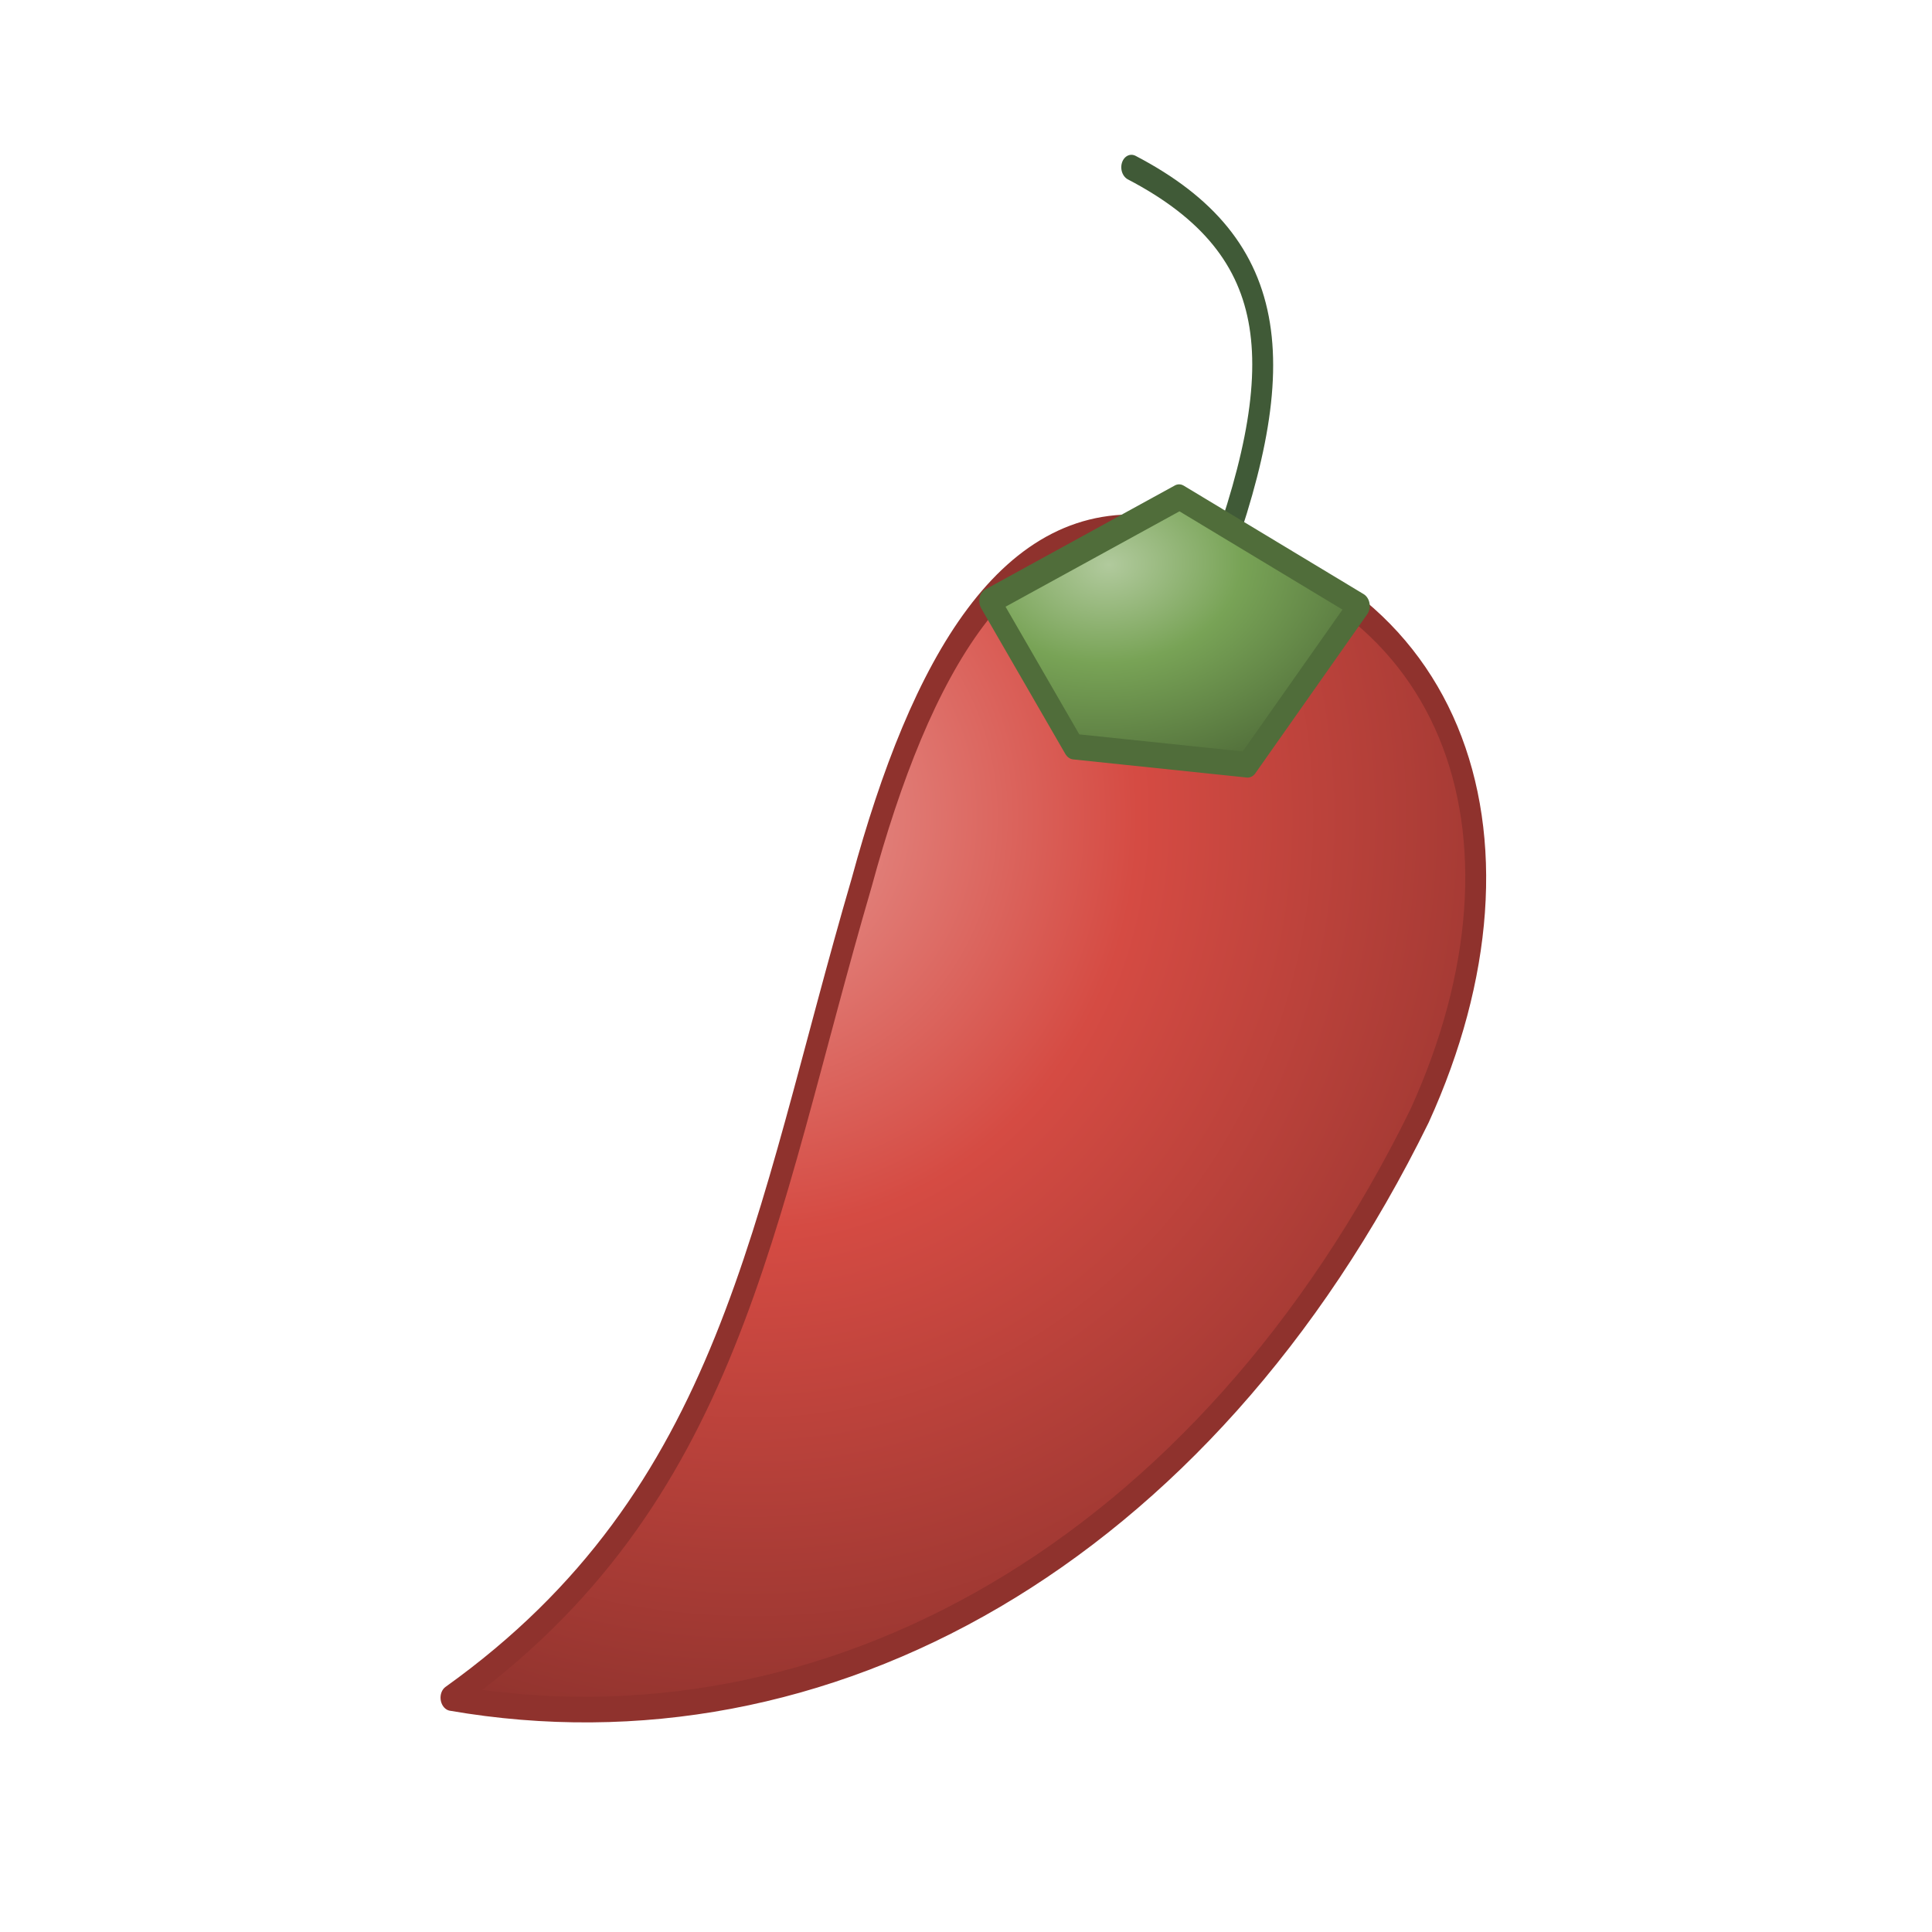
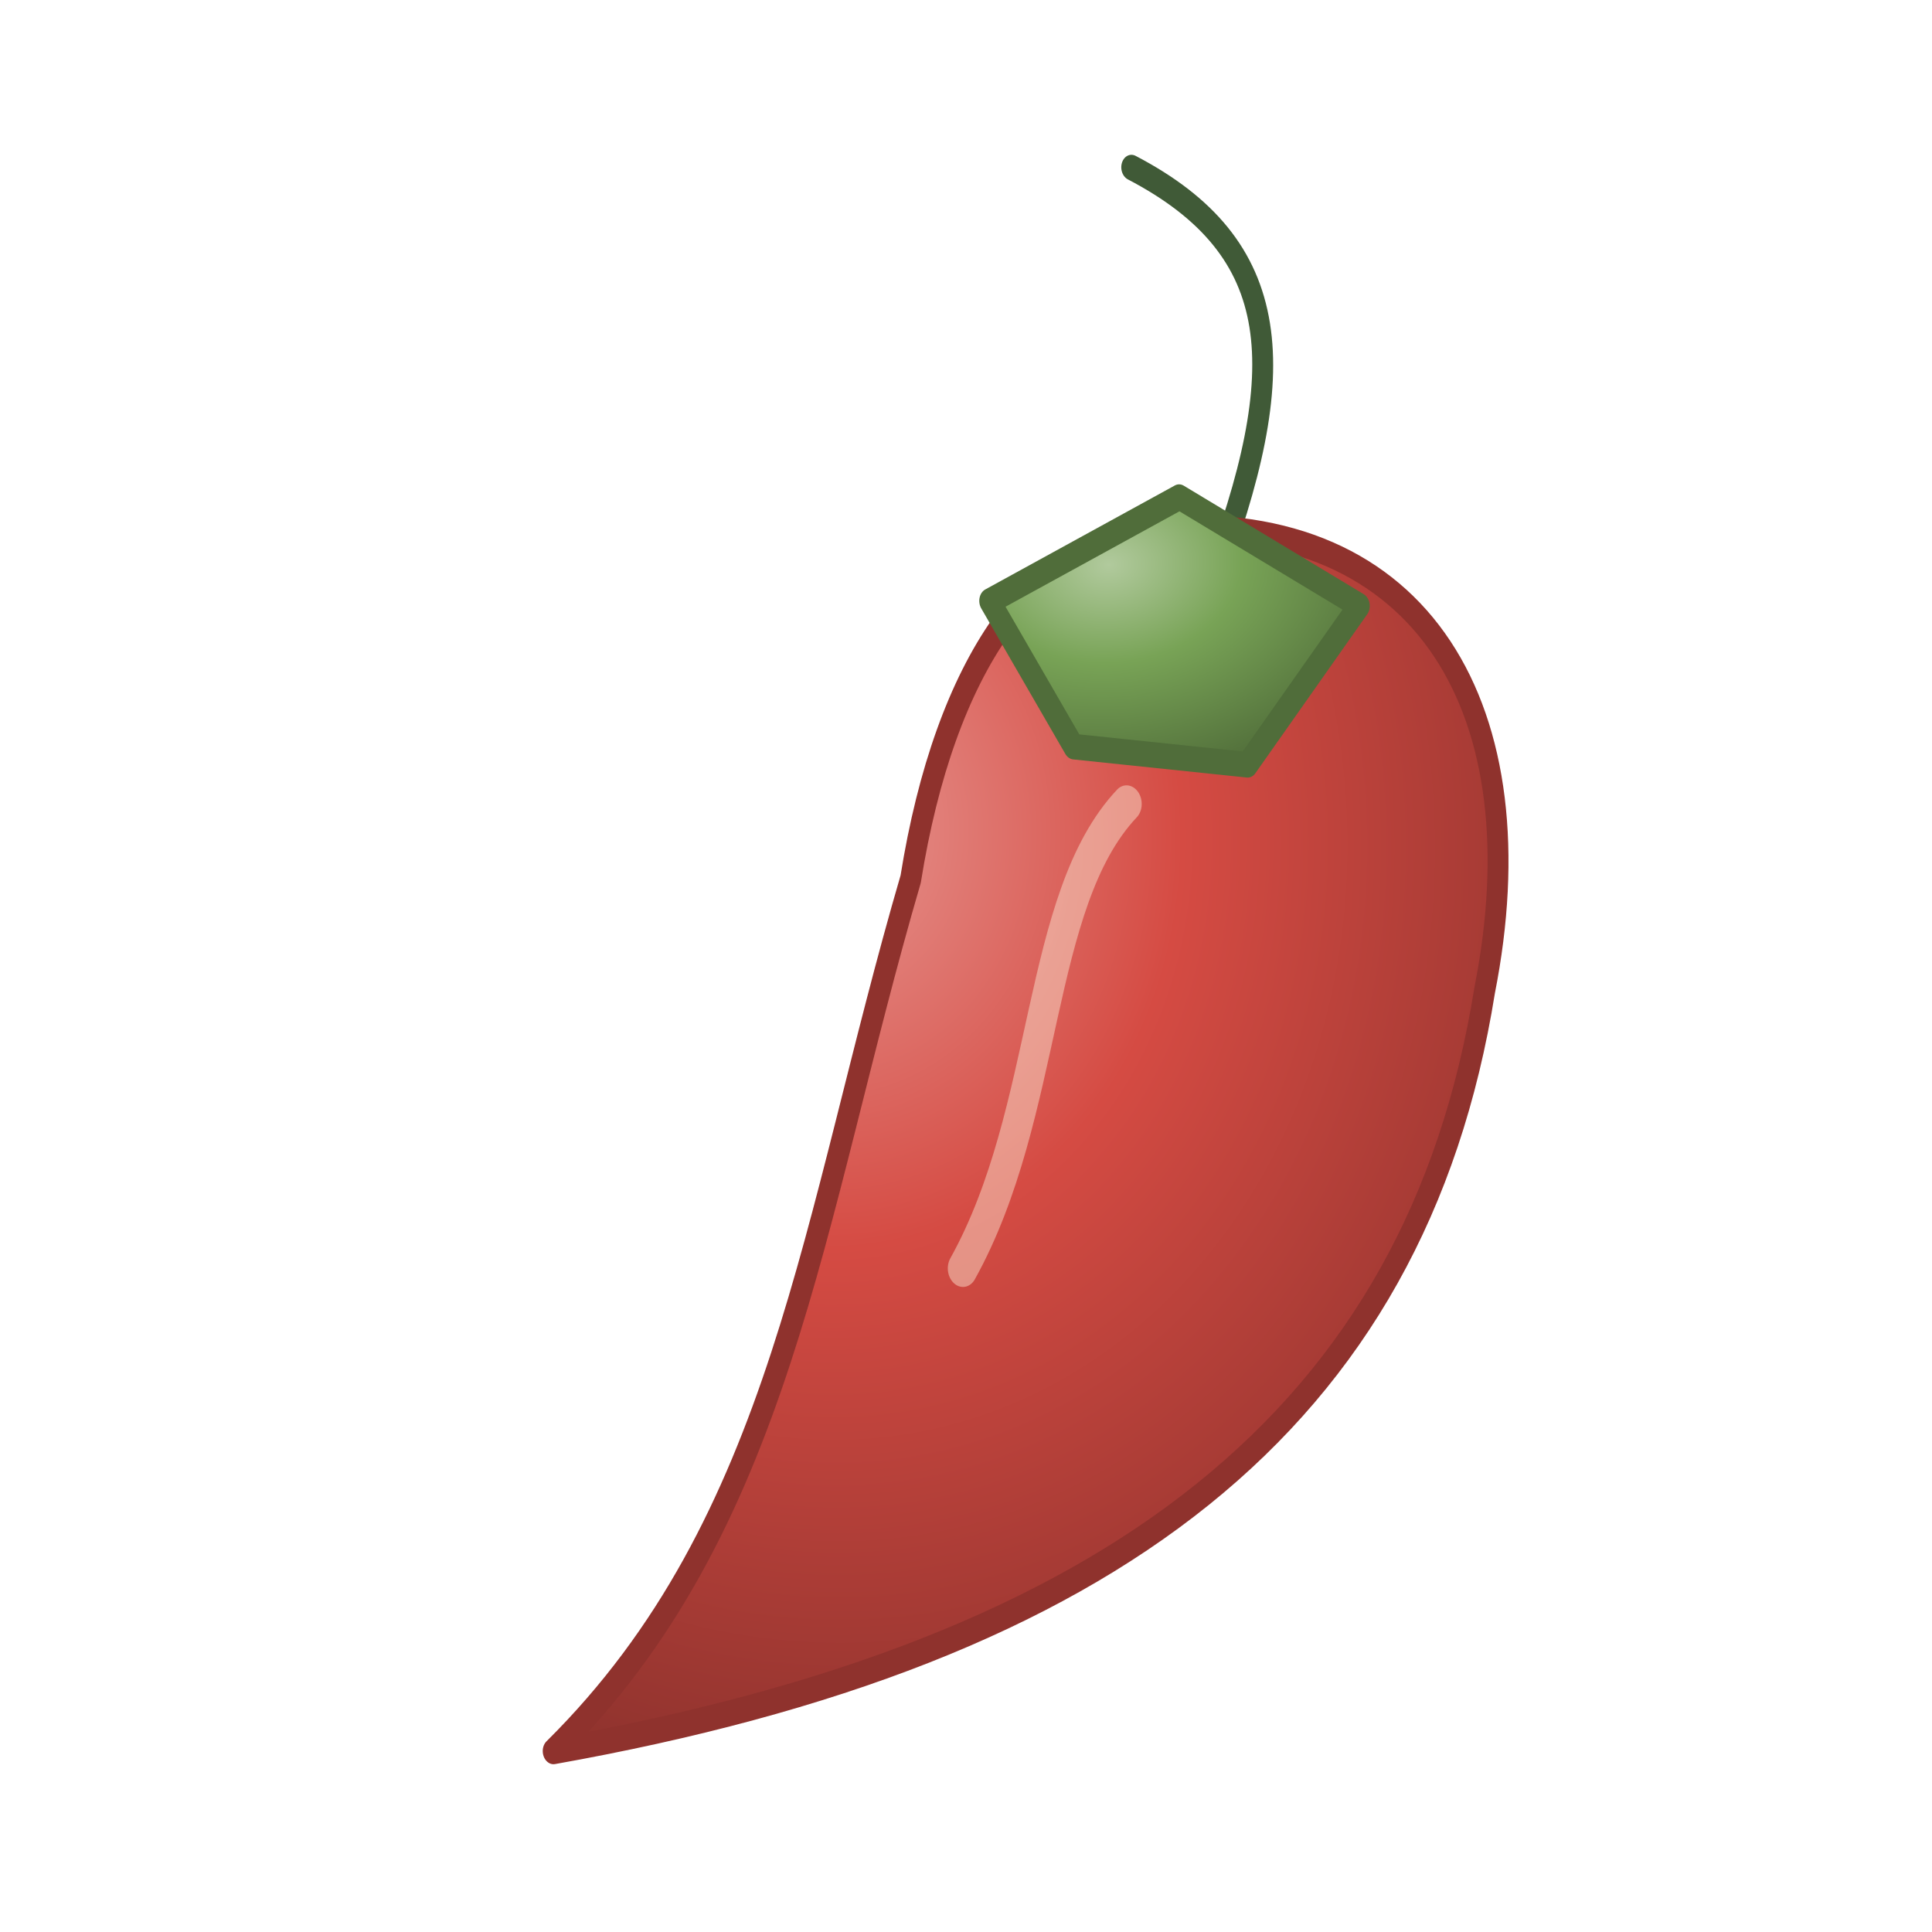
<svg xmlns="http://www.w3.org/2000/svg" viewBox="0 0 64 64" role="img" aria-label="Cherry Large Hot Chilli Seeds">
  <defs>
    <radialGradient id="shade0" cx="33%" cy="23%" r="86%">
      <stop stop-color="#e79792" />
      <stop offset=".42" stop-color="#d54b43" />
      <stop offset="1" stop-color="#8a312c" />
    </radialGradient>
    <radialGradient id="shade1" cx="33%" cy="23%" r="86%">
      <stop stop-color="#b1ca9d" />
      <stop offset=".42" stop-color="#78a356" />
      <stop offset="1" stop-color="#4e6a38" />
    </radialGradient>
  </defs>
  <g transform="translate(32 32) rotate(-4) scale(0.8135 1) translate(-32 -32)" stroke="#405a37" stroke-width=".85" stroke-linecap="round" stroke-linejoin="round">
    <path d="M43 20c4-7 4-11-2-14" fill="none" />
-     <path d="M41 18c12 2 15 11 9 20C40 52 24 58 9 55c12-6 14-15 19-26 3-7 7-12 13-11Z" fill="url(#shade0)" stroke="#8f322d" />
+     <path d="M41 18c11 0 15 7 12 16-4 14-17 21-40 23 10-7 12-17 17-28 2-7 6-11 11-11Z" fill="url(#shade0)" stroke="#8f322d" />
    <path d="m34 20 8-3 7 4-5 5-7-1Z" fill="url(#shade1)" stroke="#506d3a" />
+     <path d="M39 27c-4 3-4 10-8 15" fill="none" stroke="#fff1dd" stroke-width="1.2" opacity=".44" stroke-linecap="round" />
  </g>
</svg>
